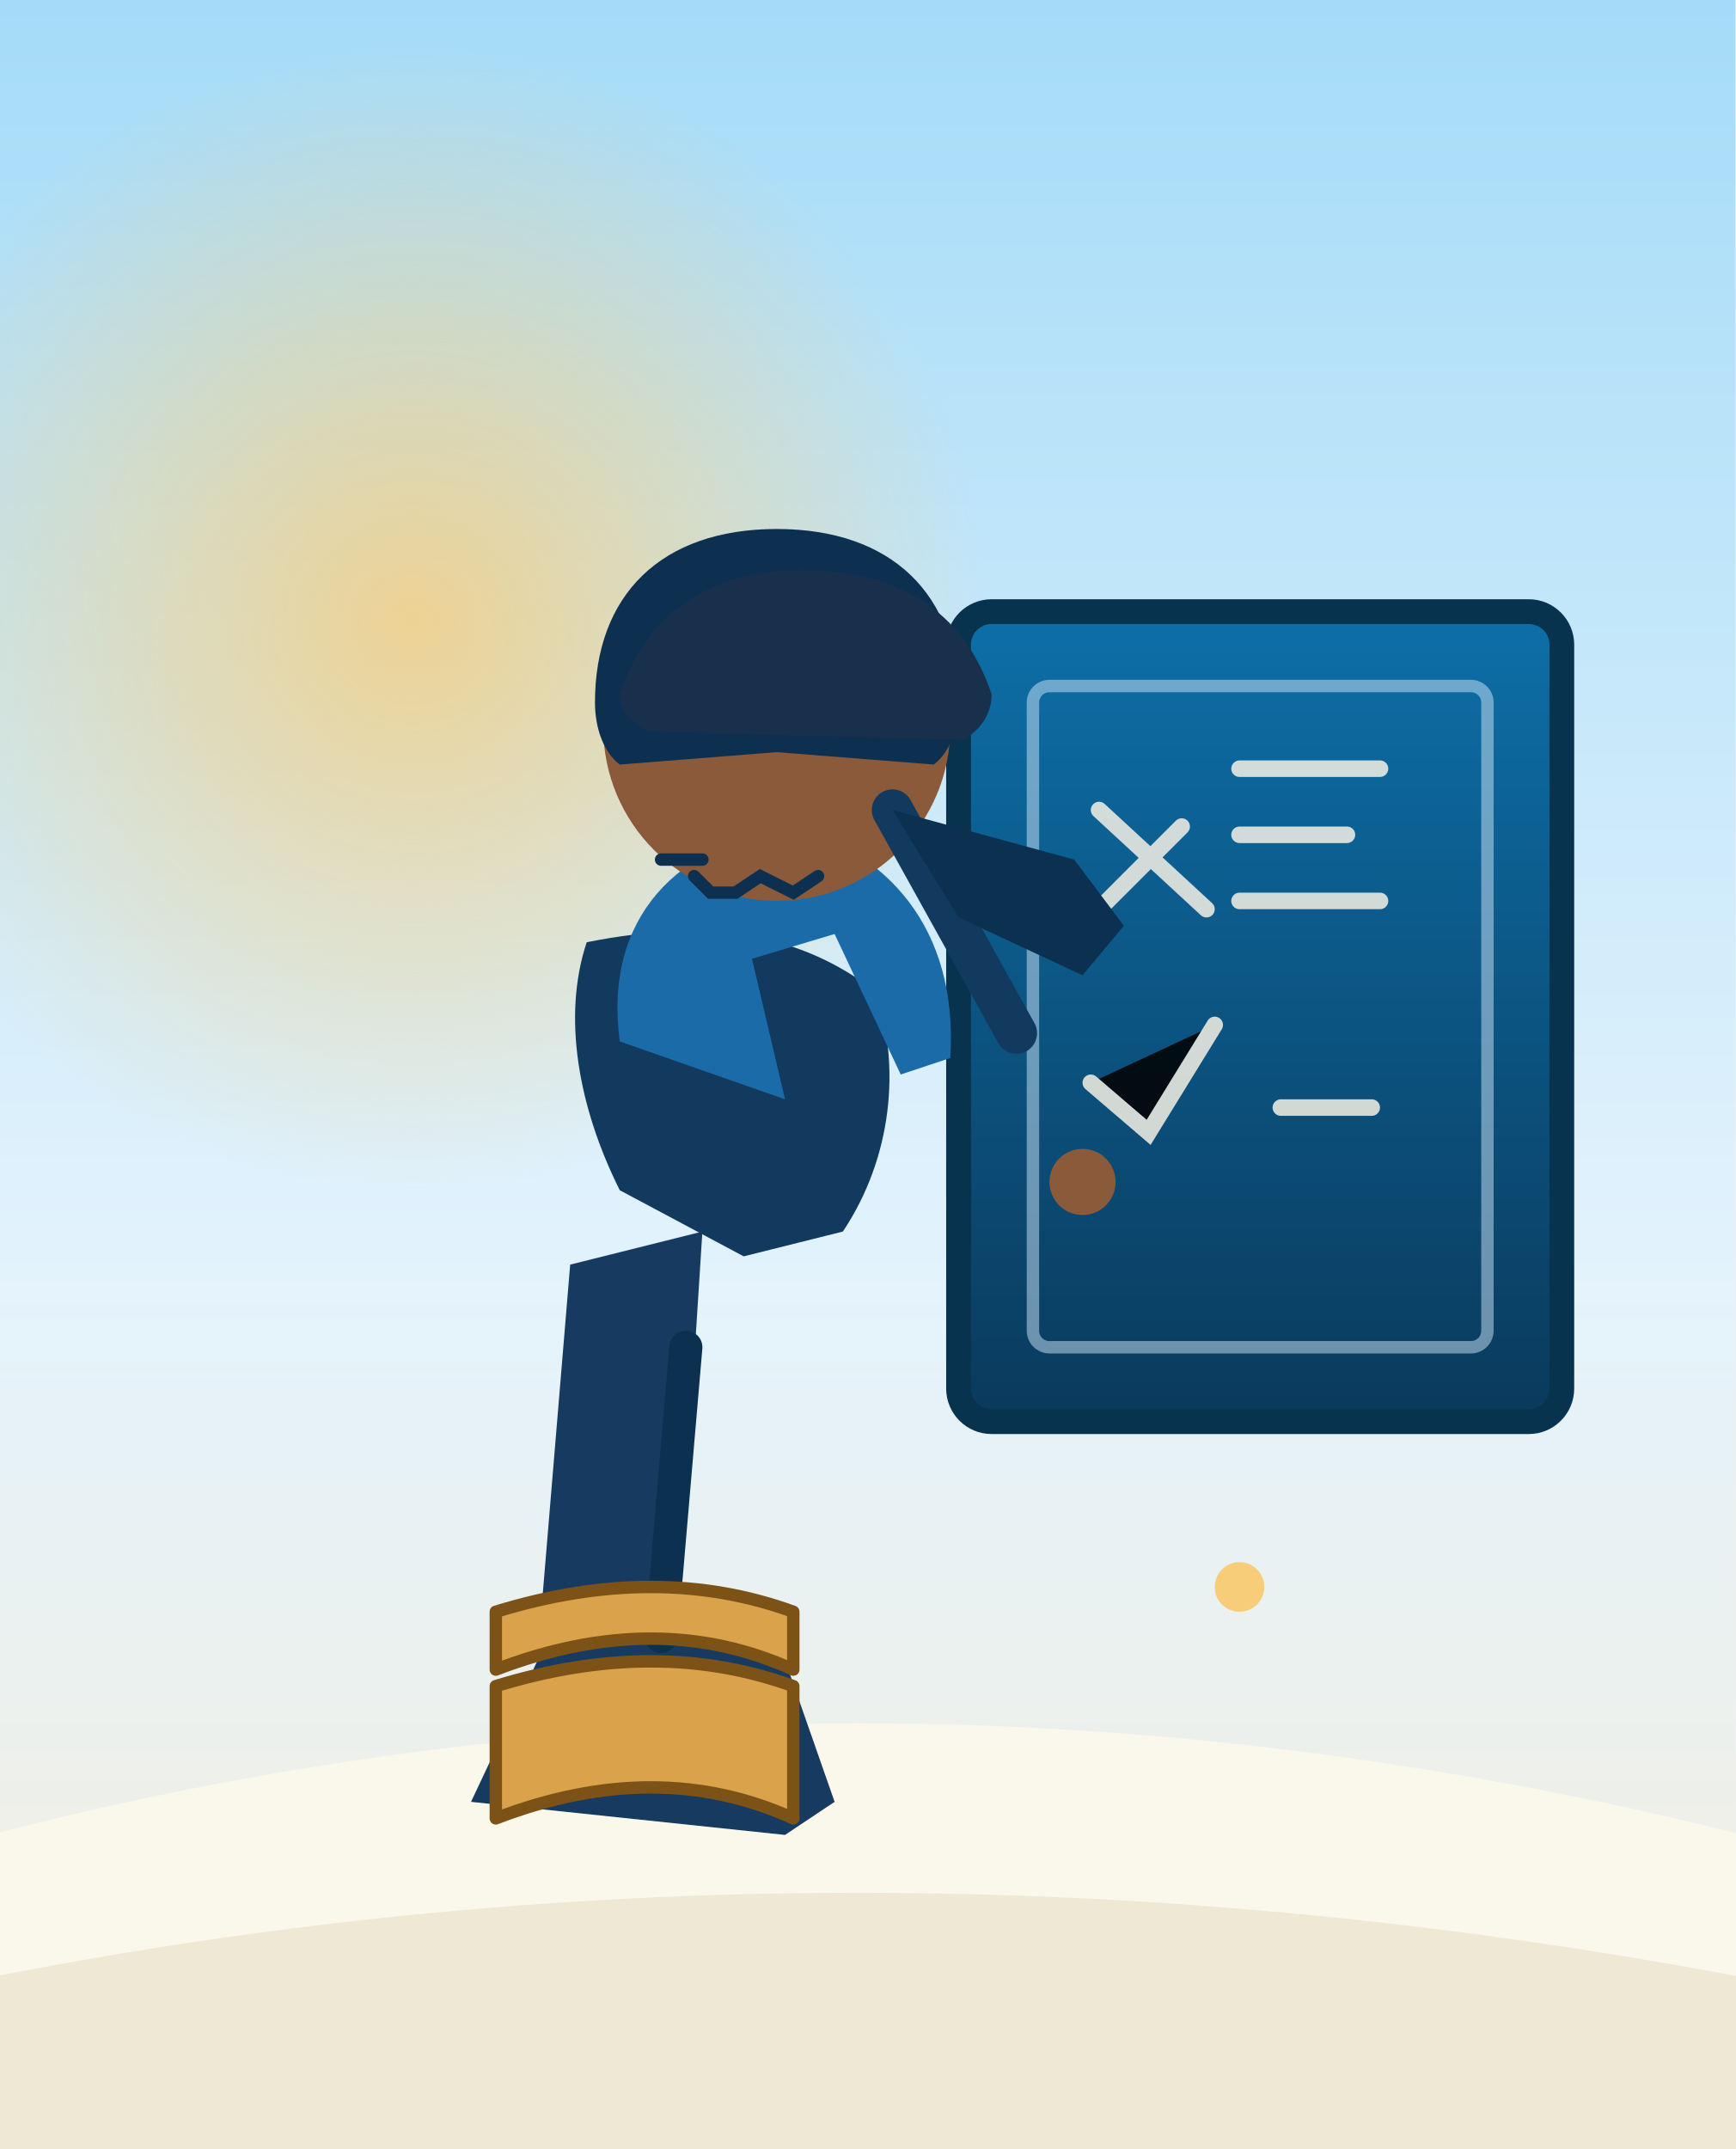
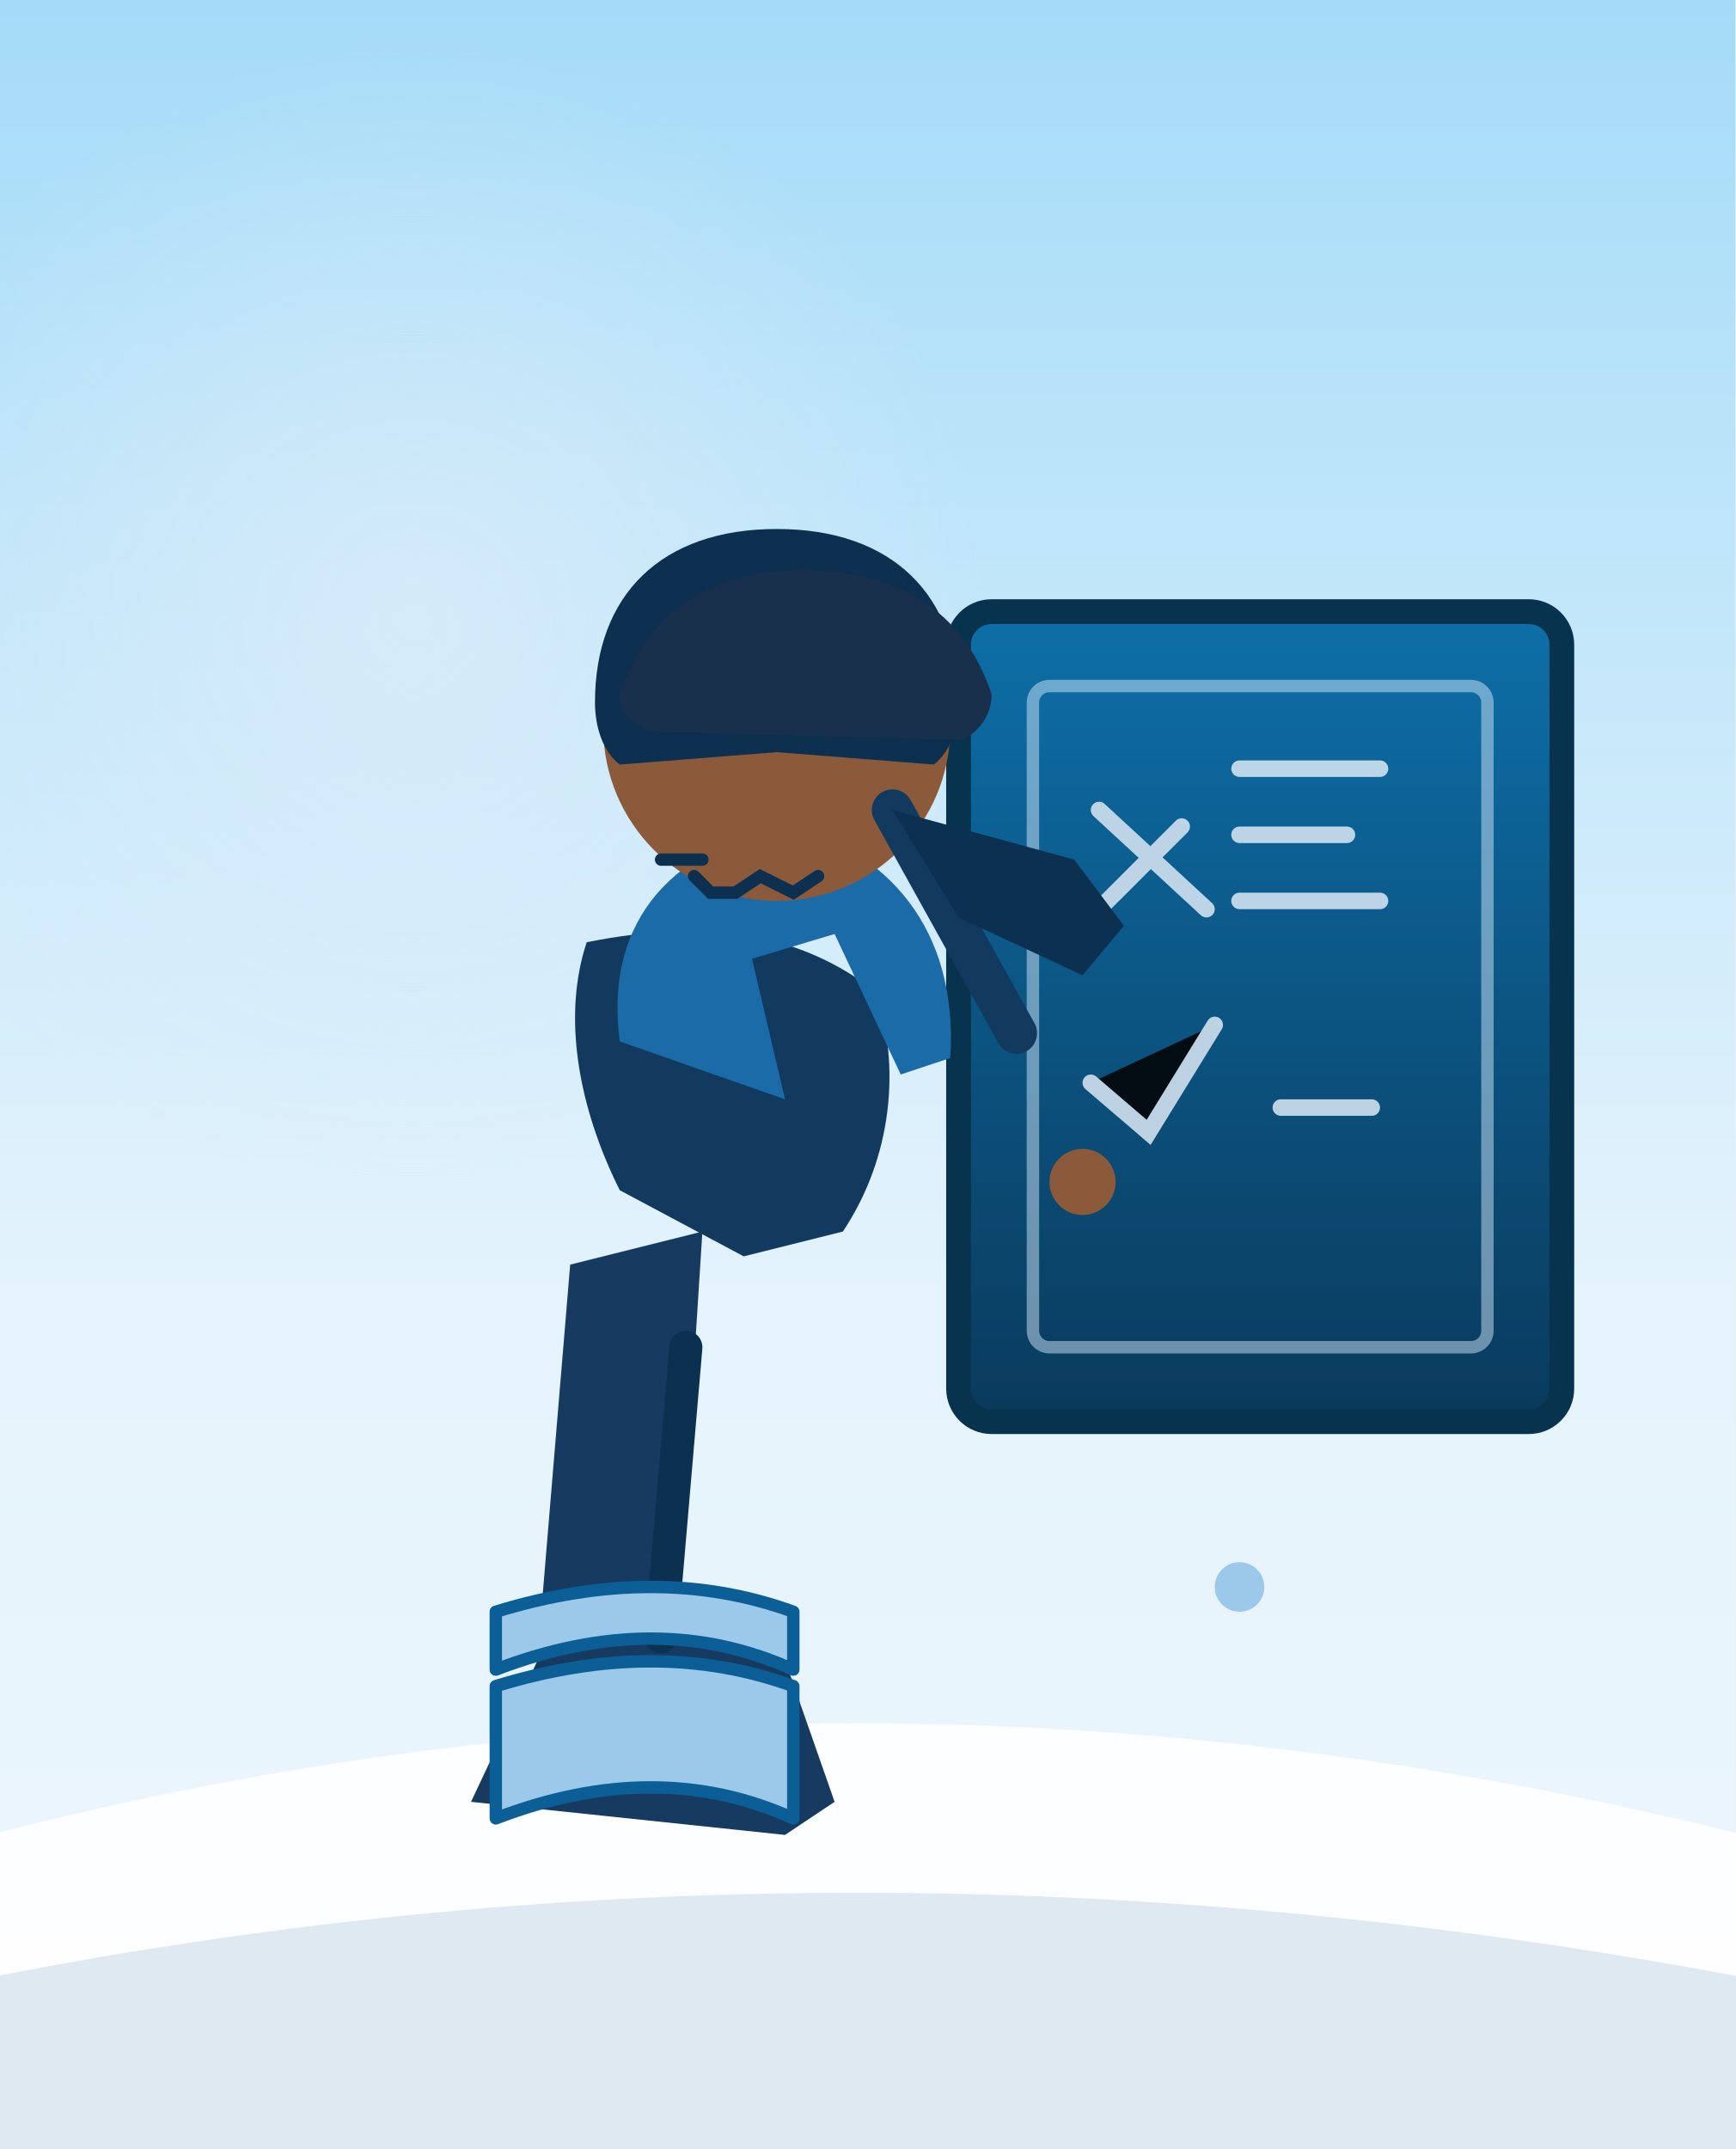
<svg xmlns="http://www.w3.org/2000/svg" viewBox="0 0 420 520" role="img" aria-labelledby="t">
  <defs>
    <linearGradient id="sk" x1="0" y1="0" x2="0" y2="1">
      <stop offset="0" stop-color="#a4dbf8" />
      <stop offset=".6" stop-color="#e4f3fc" />
-       <stop offset="1" stop-color="#f4eedd" />
+       <stop offset="1" stop-color="#eef7fd" />
    </linearGradient>
    <radialGradient id="glow" cx=".5" cy=".5" r=".5">
-       <stop offset="0" stop-color="#f8cd7a" stop-opacity=".8" />
-       <stop offset="1" stop-color="#f8cd7a" stop-opacity="0" />
+       <stop offset="0" stop-color="#d9ecf9" stop-opacity=".8" />
+       <stop offset="1" stop-color="#d9ecf9" stop-opacity="0" />
    </radialGradient>
    <linearGradient id="bd" x1="0" y1="0" x2="0" y2="1">
      <stop offset="0" stop-color="#0d6fa8" />
      <stop offset="1" stop-color="#0a3a5c" />
    </linearGradient>
  </defs>
  <rect width="420" height="520" fill="url(#sk)" />
  <circle cx="100" cy="150" r="140" fill="url(#glow)" />
-   <path d="M-10 446q215-58 440 0v80H-10z" fill="#fbf8ec" opacity=".92" />
-   <path d="M-10 480q215-44 440 0v80H-10z" fill="#efe8d4" />
+   <path d="M-10 446q215-58 440 0v80H-10z" fill="#ffffff" opacity=".92" />
+   <path d="M-10 480q215-44 440 0v80H-10z" fill="#dfe9f2" />
  <g>
    <rect x="232" y="148" width="146" height="196" rx="8" fill="url(#bd)" stroke="#08334f" stroke-width="6" />
    <rect x="250" y="166" width="110" height="160" rx="4" fill="none" stroke="#cfe6f7" stroke-width="3" opacity=".5" />
-     <g stroke="#f5f1e5" stroke-width="4" stroke-linecap="round" opacity=".85">
+     <g stroke="#dbe9f5" stroke-width="4" stroke-linecap="round" opacity=".85">
      <path d="M266 196l26 24M264 222l22-22" />
      <path d="M300 186h34M300 202h26M300 218h34" />
      <path d="M264 262l14 12 16-26M310 268h22" />
    </g>
-     <circle cx="300" cy="384" r="6" fill="#f8cd7a" />
+     <circle cx="300" cy="384" r="6" fill="#9cc9ea" />
  </g>
  <g>
    <path d="M150 288c-10-20-14-42-8-60 30-6 52-2 70 12 6 18 4 40-8 58l-24 6z" fill="#123a5e" />
    <path d="M150 252c-4-30 14-48 42-52 22 6 40 24 38 56l-12 4-16-34-20 6 8 34z" fill="#1b6ba9" />
    <circle cx="188" cy="176" r="42" fill="#8a5a3a" />
    <path d="M188 128c-28 0-44 16-44 42 0 6 2 12 6 15l38-3 38 3c4-3 6-9 6-15 0-26-16-42-44-42z" fill="#0d3050" />
    <path d="M150 168c6-18 20-30 44-30 26 0 40 12 46 30 0 5-3 9-7 11l-76-2c-4-2-7-5-7-9z" fill="#19304c" />
    <path d="M160 208h10M168 212l4 4h6l6-4 8 4 6-4" fill="none" stroke="#0d3050" stroke-width="3" stroke-linecap="round" />
    <path d="M216 196l30 54" stroke="#123a5e" stroke-width="10" stroke-linecap="round" />
    <circle cx="262" cy="286" r="8" fill="#8a5a3a" />
    <path d="M216 196l44 12 12 16-10 12-30-14z" fill="#0c3050" />
    <path d="M138 306l-8 96-16 34 76 8 12-8-14-40-24-4 6-94z" fill="#173a60" />
    <path d="M160 396l6-70" stroke="#0c3050" stroke-width="8" stroke-linecap="round" />
  </g>
-   <g fill="#d9a24b" stroke="#7c5217" stroke-width="3" stroke-linejoin="round">
+   <g fill="#9cc9ea" stroke="#0b5f96" stroke-width="3" stroke-linejoin="round">
    <path d="M120 404c26-10 50-10 72 0v-14c-22-8-46-8-72 0z" />
    <path d="M120 440c26-10 50-10 72 0v-32c-22-8-46-8-72 0z" />
  </g>
</svg>
